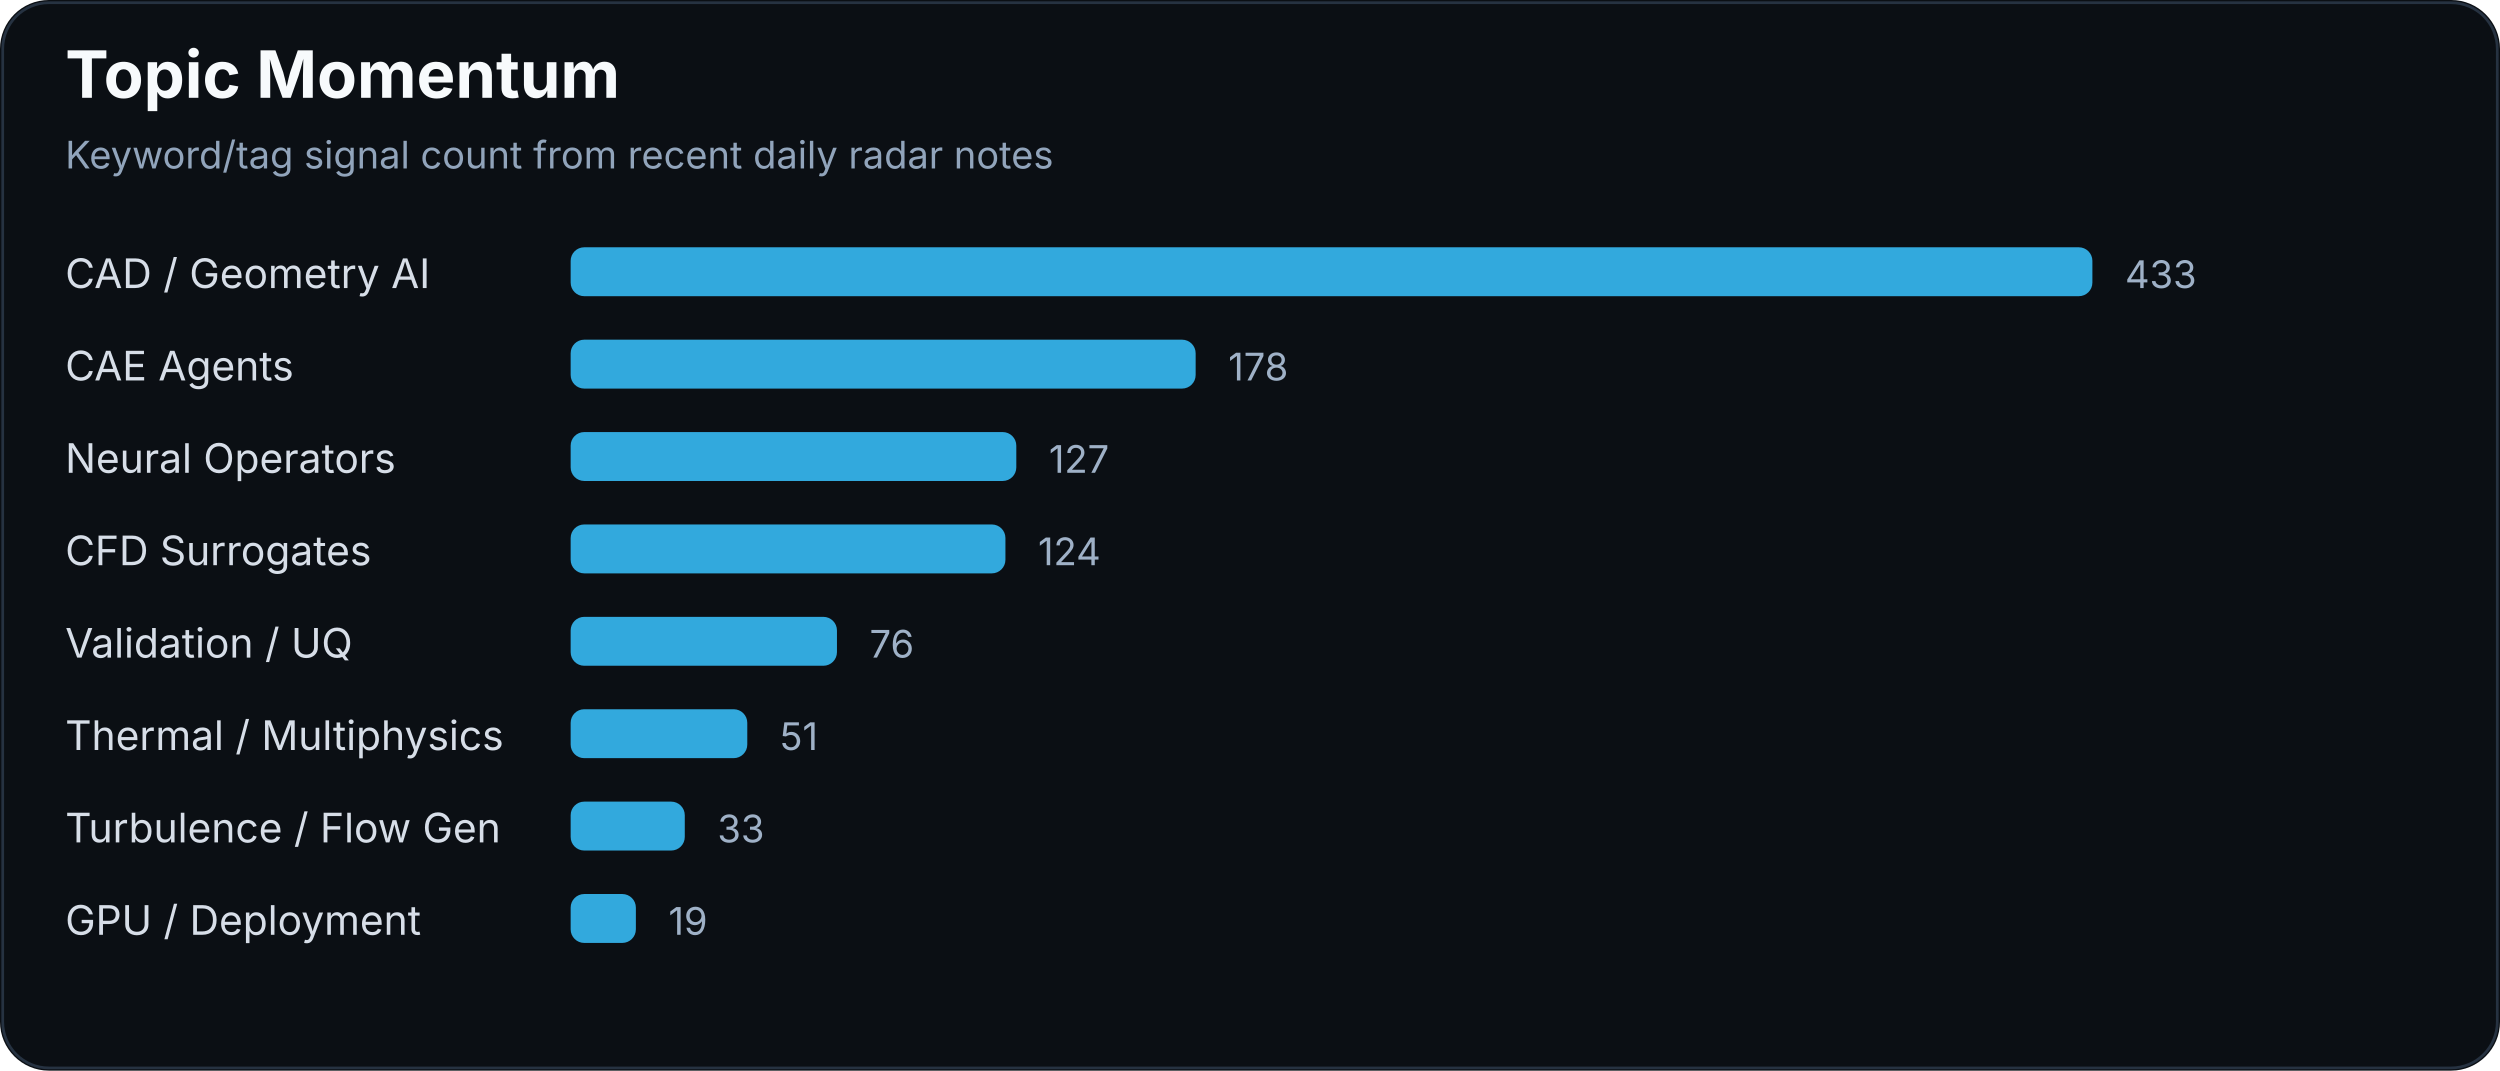
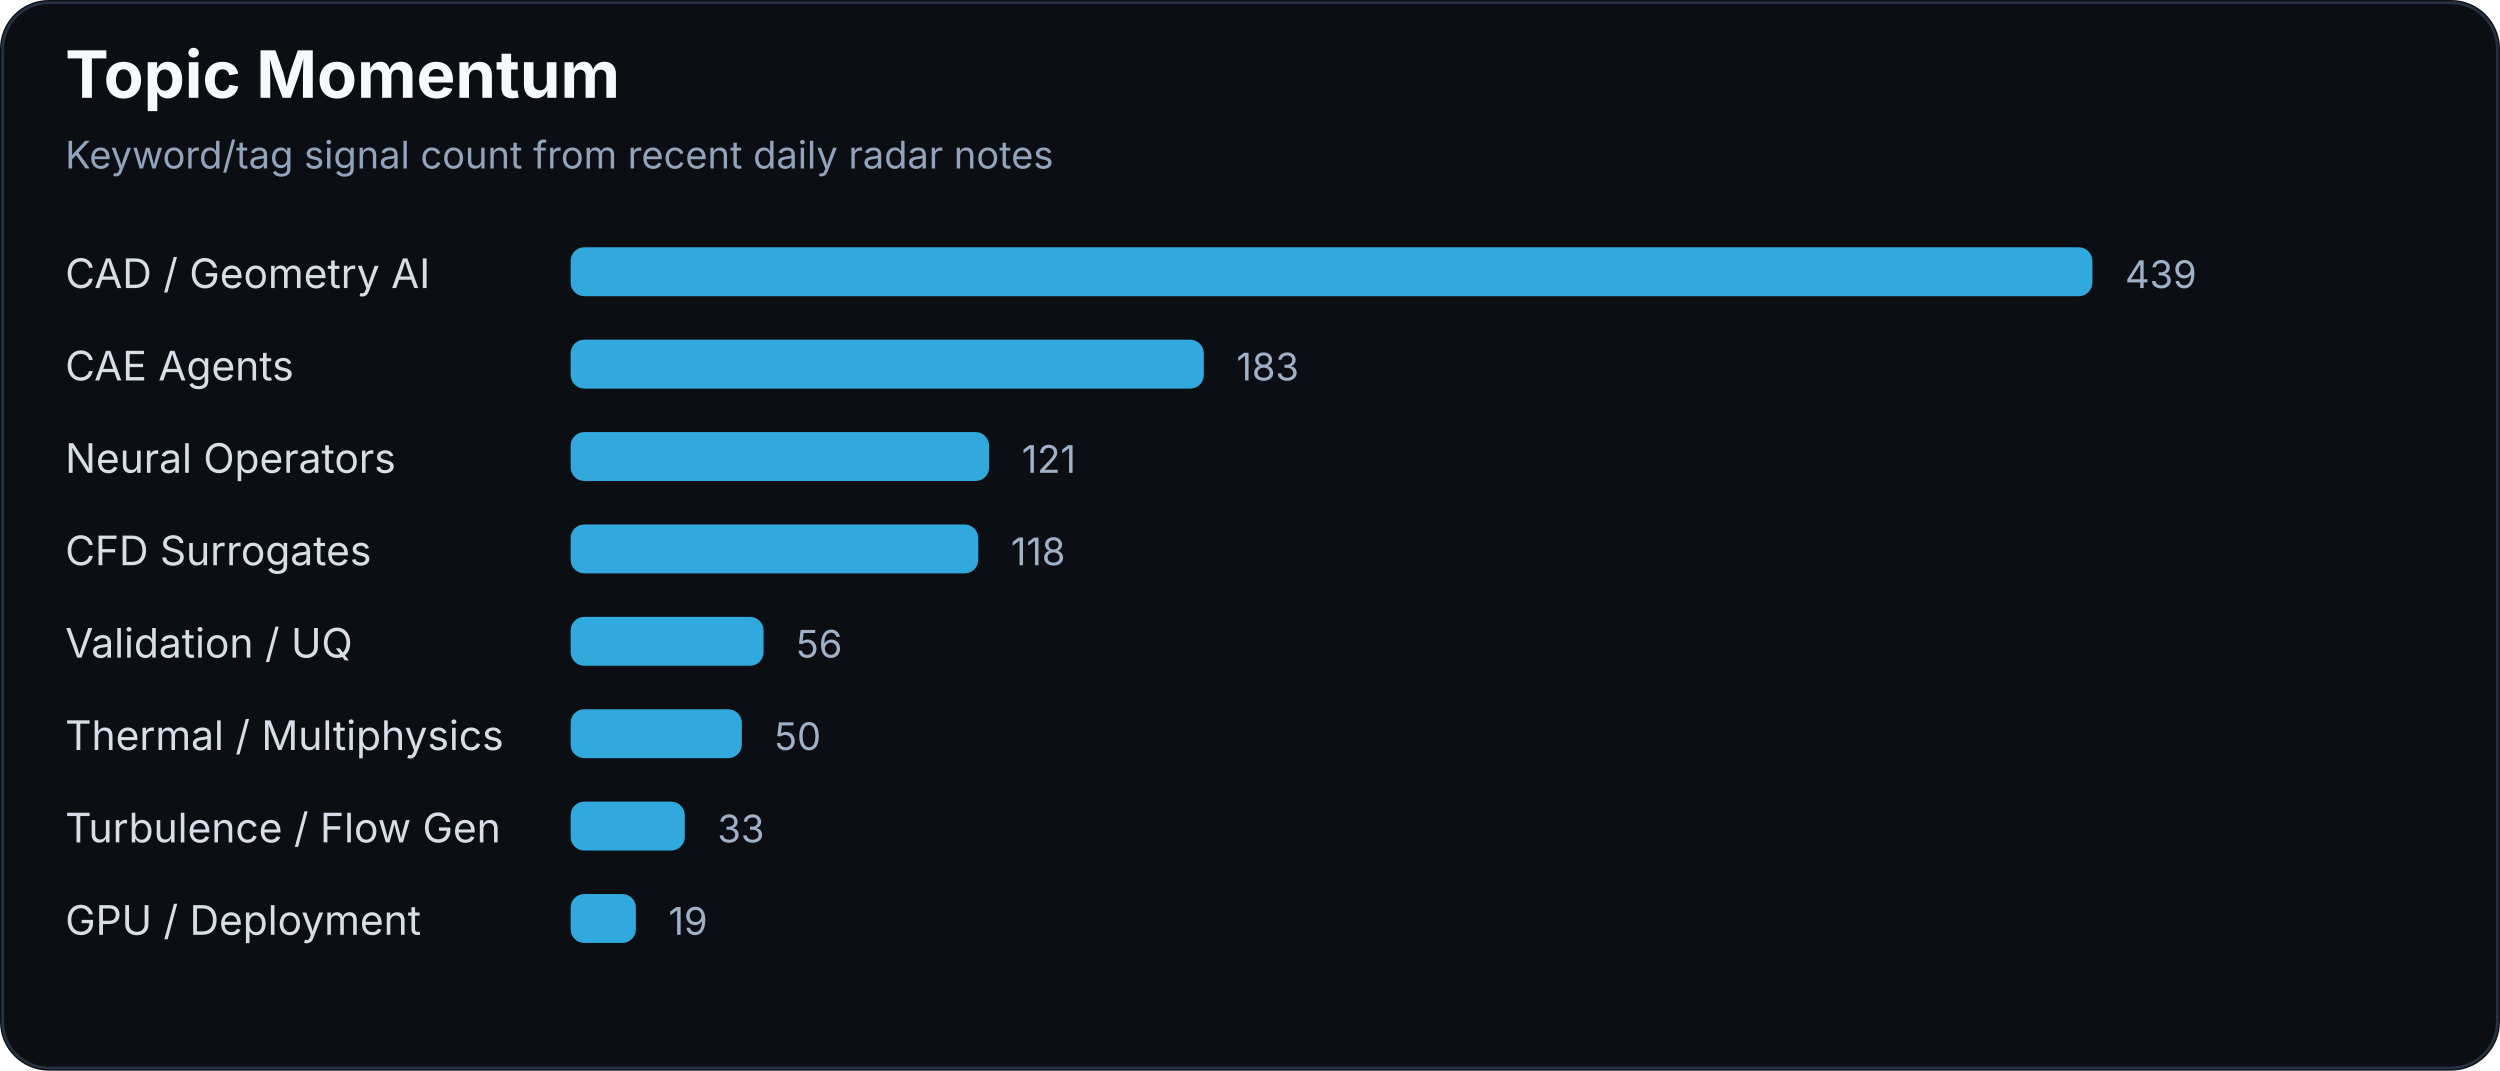
<svg xmlns="http://www.w3.org/2000/svg" width="920" height="394" viewBox="0 0 920 394">
  <rect width="100%" height="100%" rx="18" fill="#0b0f14" />
  <rect x="1" y="1" width="918" height="392" rx="17" fill="none" stroke="#263241" />
  <text x="24" y="36" font-size="24" font-family="Inter, ui-sans-serif, system-ui, -apple-system, Segoe UI, sans-serif" font-weight="700" fill="#f7fafc">Topic Momentum</text>
  <text x="24" y="62" font-size="14" font-family="Inter, ui-sans-serif, system-ui, -apple-system, Segoe UI, sans-serif" fill="#91a4bb">Keyword/tag signal count from recent daily radar notes</text>
  <g font-family="Inter, ui-sans-serif, system-ui, -apple-system, Segoe UI, sans-serif">
    <text x="24" y="106" font-size="15" fill="#d7dee8">CAD / Geometry AI</text>
    <rect x="210" y="91" width="560" height="18" rx="5" fill="#38bdf8" opacity="0.88" />
-     <text x="782" y="106" font-size="14" fill="#9fb1c7">433</text>
+     <text x="782" y="106" font-size="14" fill="#9fb1c7">439</text>
    <text x="24" y="140" font-size="15" fill="#d7dee8">CAE Agents</text>
-     <rect x="210" y="125" width="230" height="18" rx="5" fill="#38bdf8" opacity="0.88" />
-     <text x="452" y="140" font-size="14" fill="#9fb1c7">178</text>
+     <rect x="210" y="125" width="233" height="18" rx="5" fill="#38bdf8" opacity="0.88" />
+     <text x="455" y="140" font-size="14" fill="#9fb1c7">183</text>
    <text x="24" y="174" font-size="15" fill="#d7dee8">Neural Operators</text>
-     <rect x="210" y="159" width="164" height="18" rx="5" fill="#38bdf8" opacity="0.88" />
-     <text x="386" y="174" font-size="14" fill="#9fb1c7">127</text>
+     <rect x="210" y="159" width="154" height="18" rx="5" fill="#38bdf8" opacity="0.88" />
+     <text x="376" y="174" font-size="14" fill="#9fb1c7">121</text>
    <text x="24" y="208" font-size="15" fill="#d7dee8">CFD Surrogates</text>
-     <rect x="210" y="193" width="160" height="18" rx="5" fill="#38bdf8" opacity="0.88" />
-     <text x="382" y="208" font-size="14" fill="#9fb1c7">124</text>
+     <rect x="210" y="193" width="150" height="18" rx="5" fill="#38bdf8" opacity="0.88" />
+     <text x="372" y="208" font-size="14" fill="#9fb1c7">118</text>
    <text x="24" y="242" font-size="15" fill="#d7dee8">Validation / UQ</text>
-     <rect x="210" y="227" width="98" height="18" rx="5" fill="#38bdf8" opacity="0.88" />
-     <text x="320" y="242" font-size="14" fill="#9fb1c7">76</text>
+     <rect x="210" y="227" width="71" height="18" rx="5" fill="#38bdf8" opacity="0.88" />
+     <text x="293" y="242" font-size="14" fill="#9fb1c7">56</text>
    <text x="24" y="276" font-size="15" fill="#d7dee8">Thermal / Multiphysics</text>
-     <rect x="210" y="261" width="65" height="18" rx="5" fill="#38bdf8" opacity="0.88" />
-     <text x="287" y="276" font-size="14" fill="#9fb1c7">51</text>
+     <rect x="210" y="261" width="63" height="18" rx="5" fill="#38bdf8" opacity="0.88" />
+     <text x="285" y="276" font-size="14" fill="#9fb1c7">50</text>
    <text x="24" y="310" font-size="15" fill="#d7dee8">Turbulence / Flow Gen</text>
    <rect x="210" y="295" width="42" height="18" rx="5" fill="#38bdf8" opacity="0.88" />
    <text x="264" y="310" font-size="14" fill="#9fb1c7">33</text>
    <text x="24" y="344" font-size="15" fill="#d7dee8">GPU / Deployment</text>
    <rect x="210" y="329" width="24" height="18" rx="5" fill="#38bdf8" opacity="0.88" />
    <text x="246" y="344" font-size="14" fill="#9fb1c7">19</text>
  </g>
</svg>
